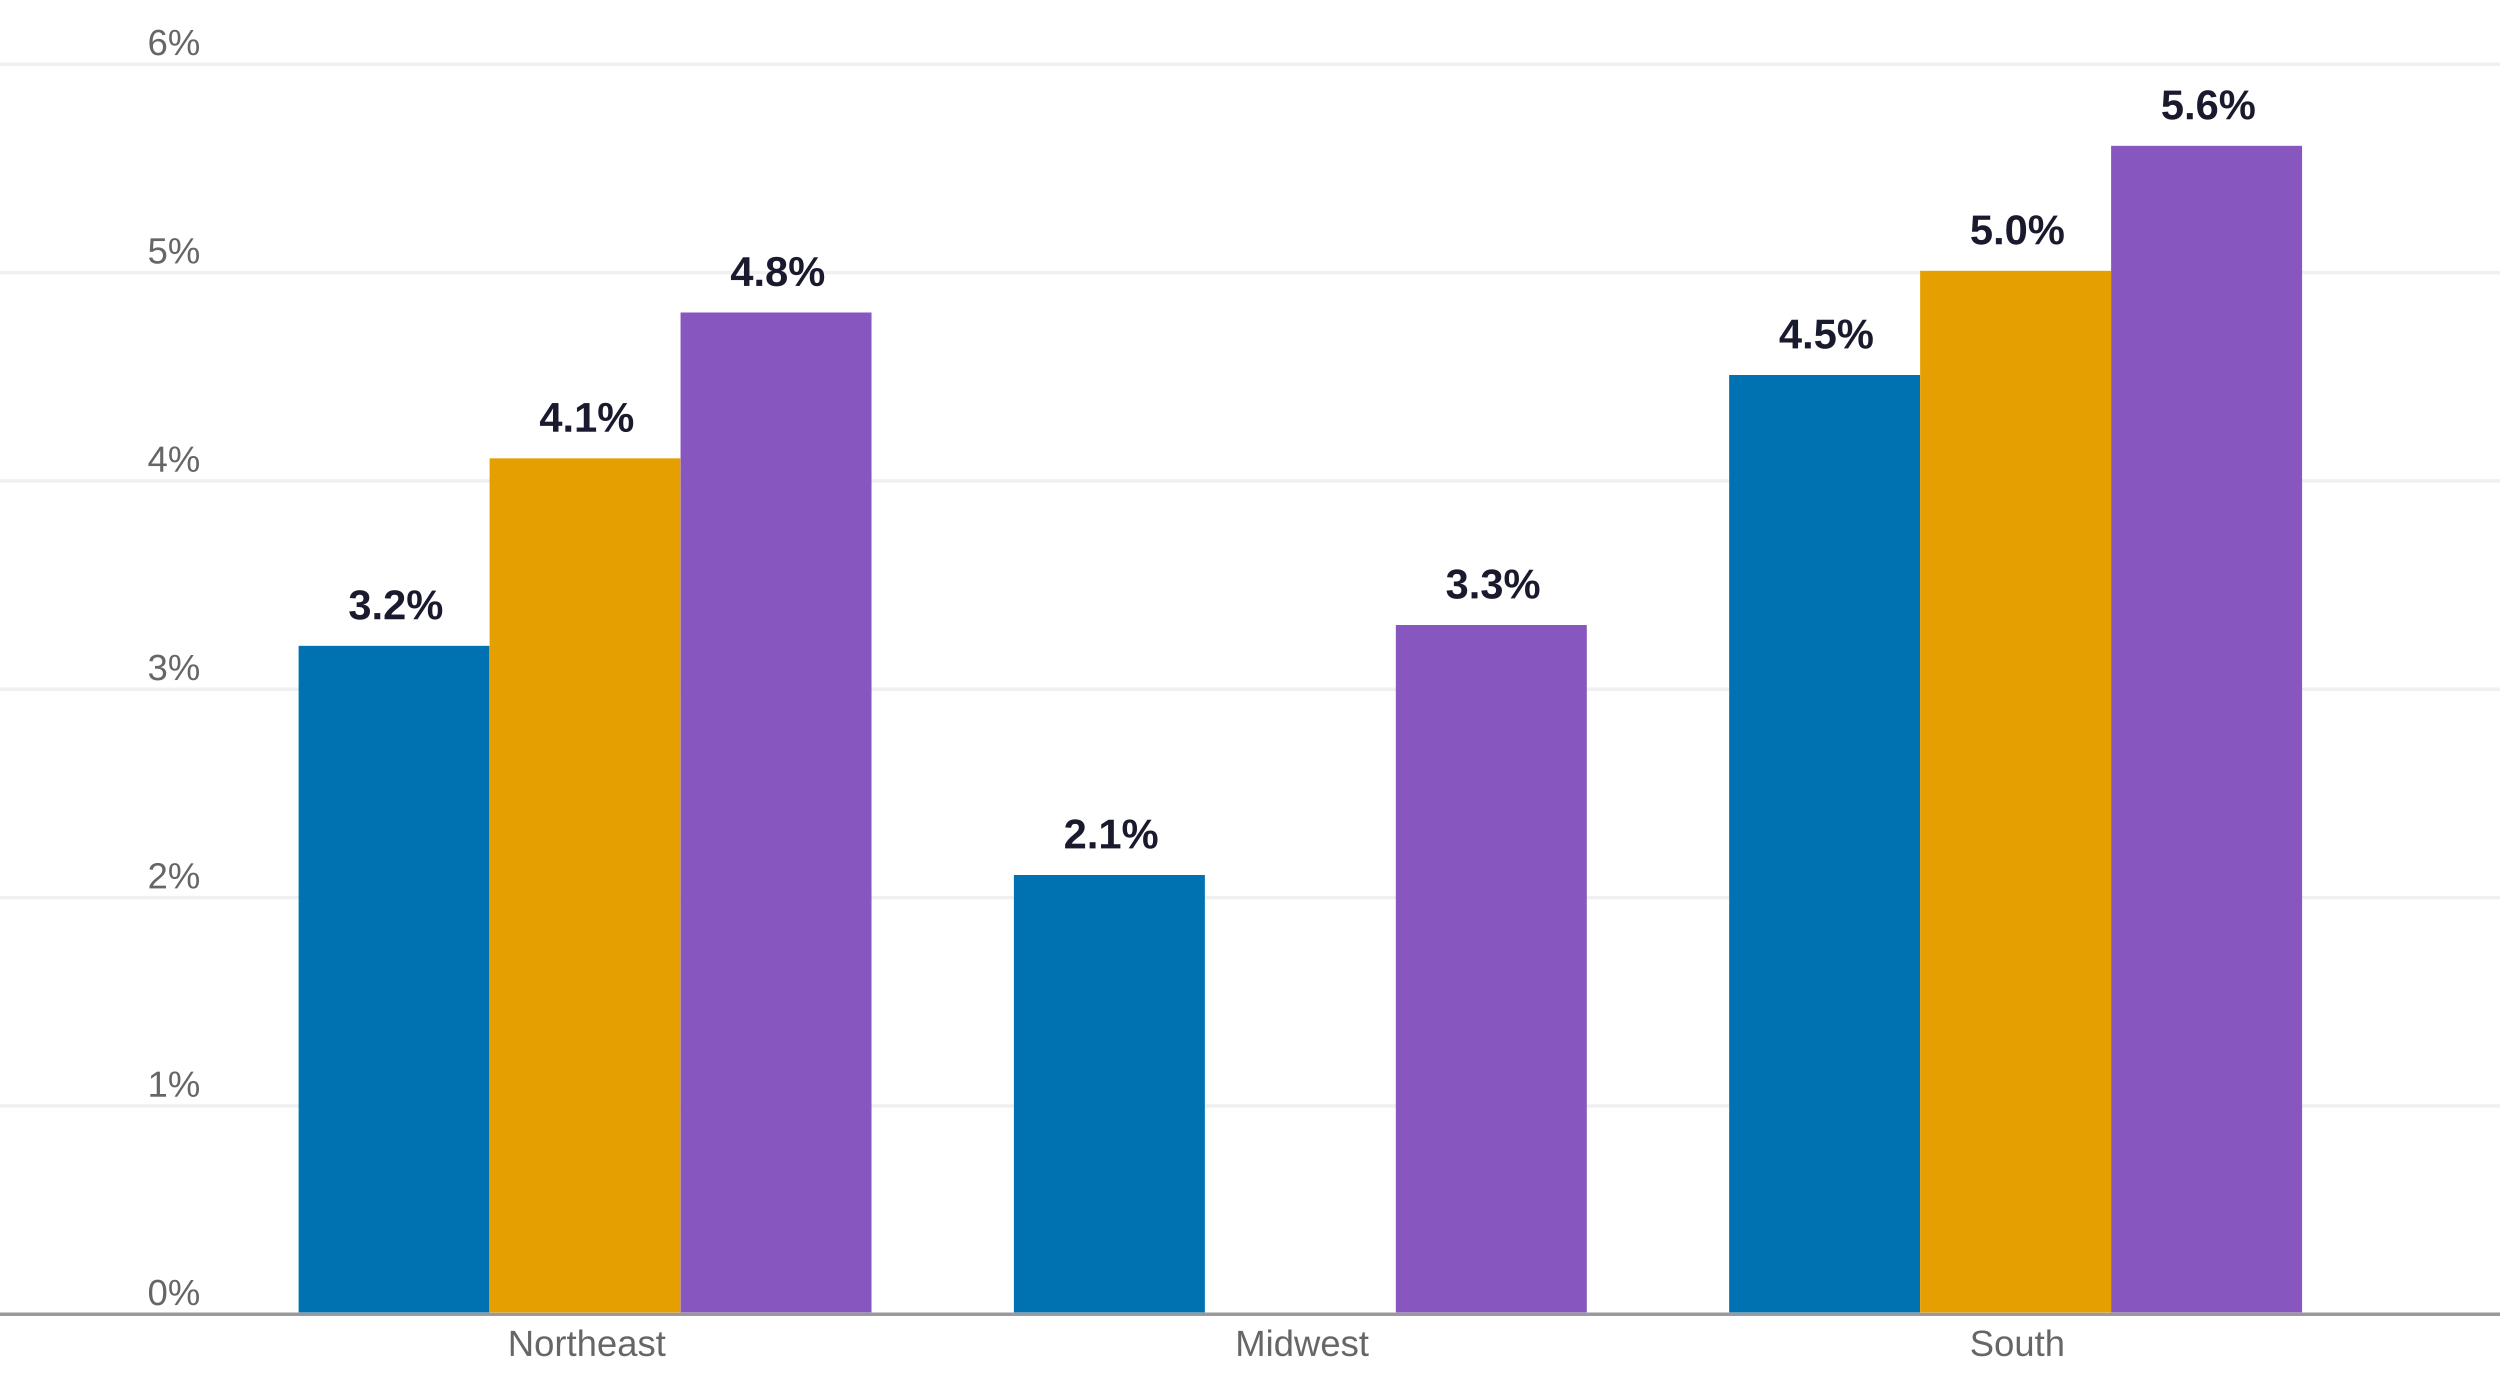
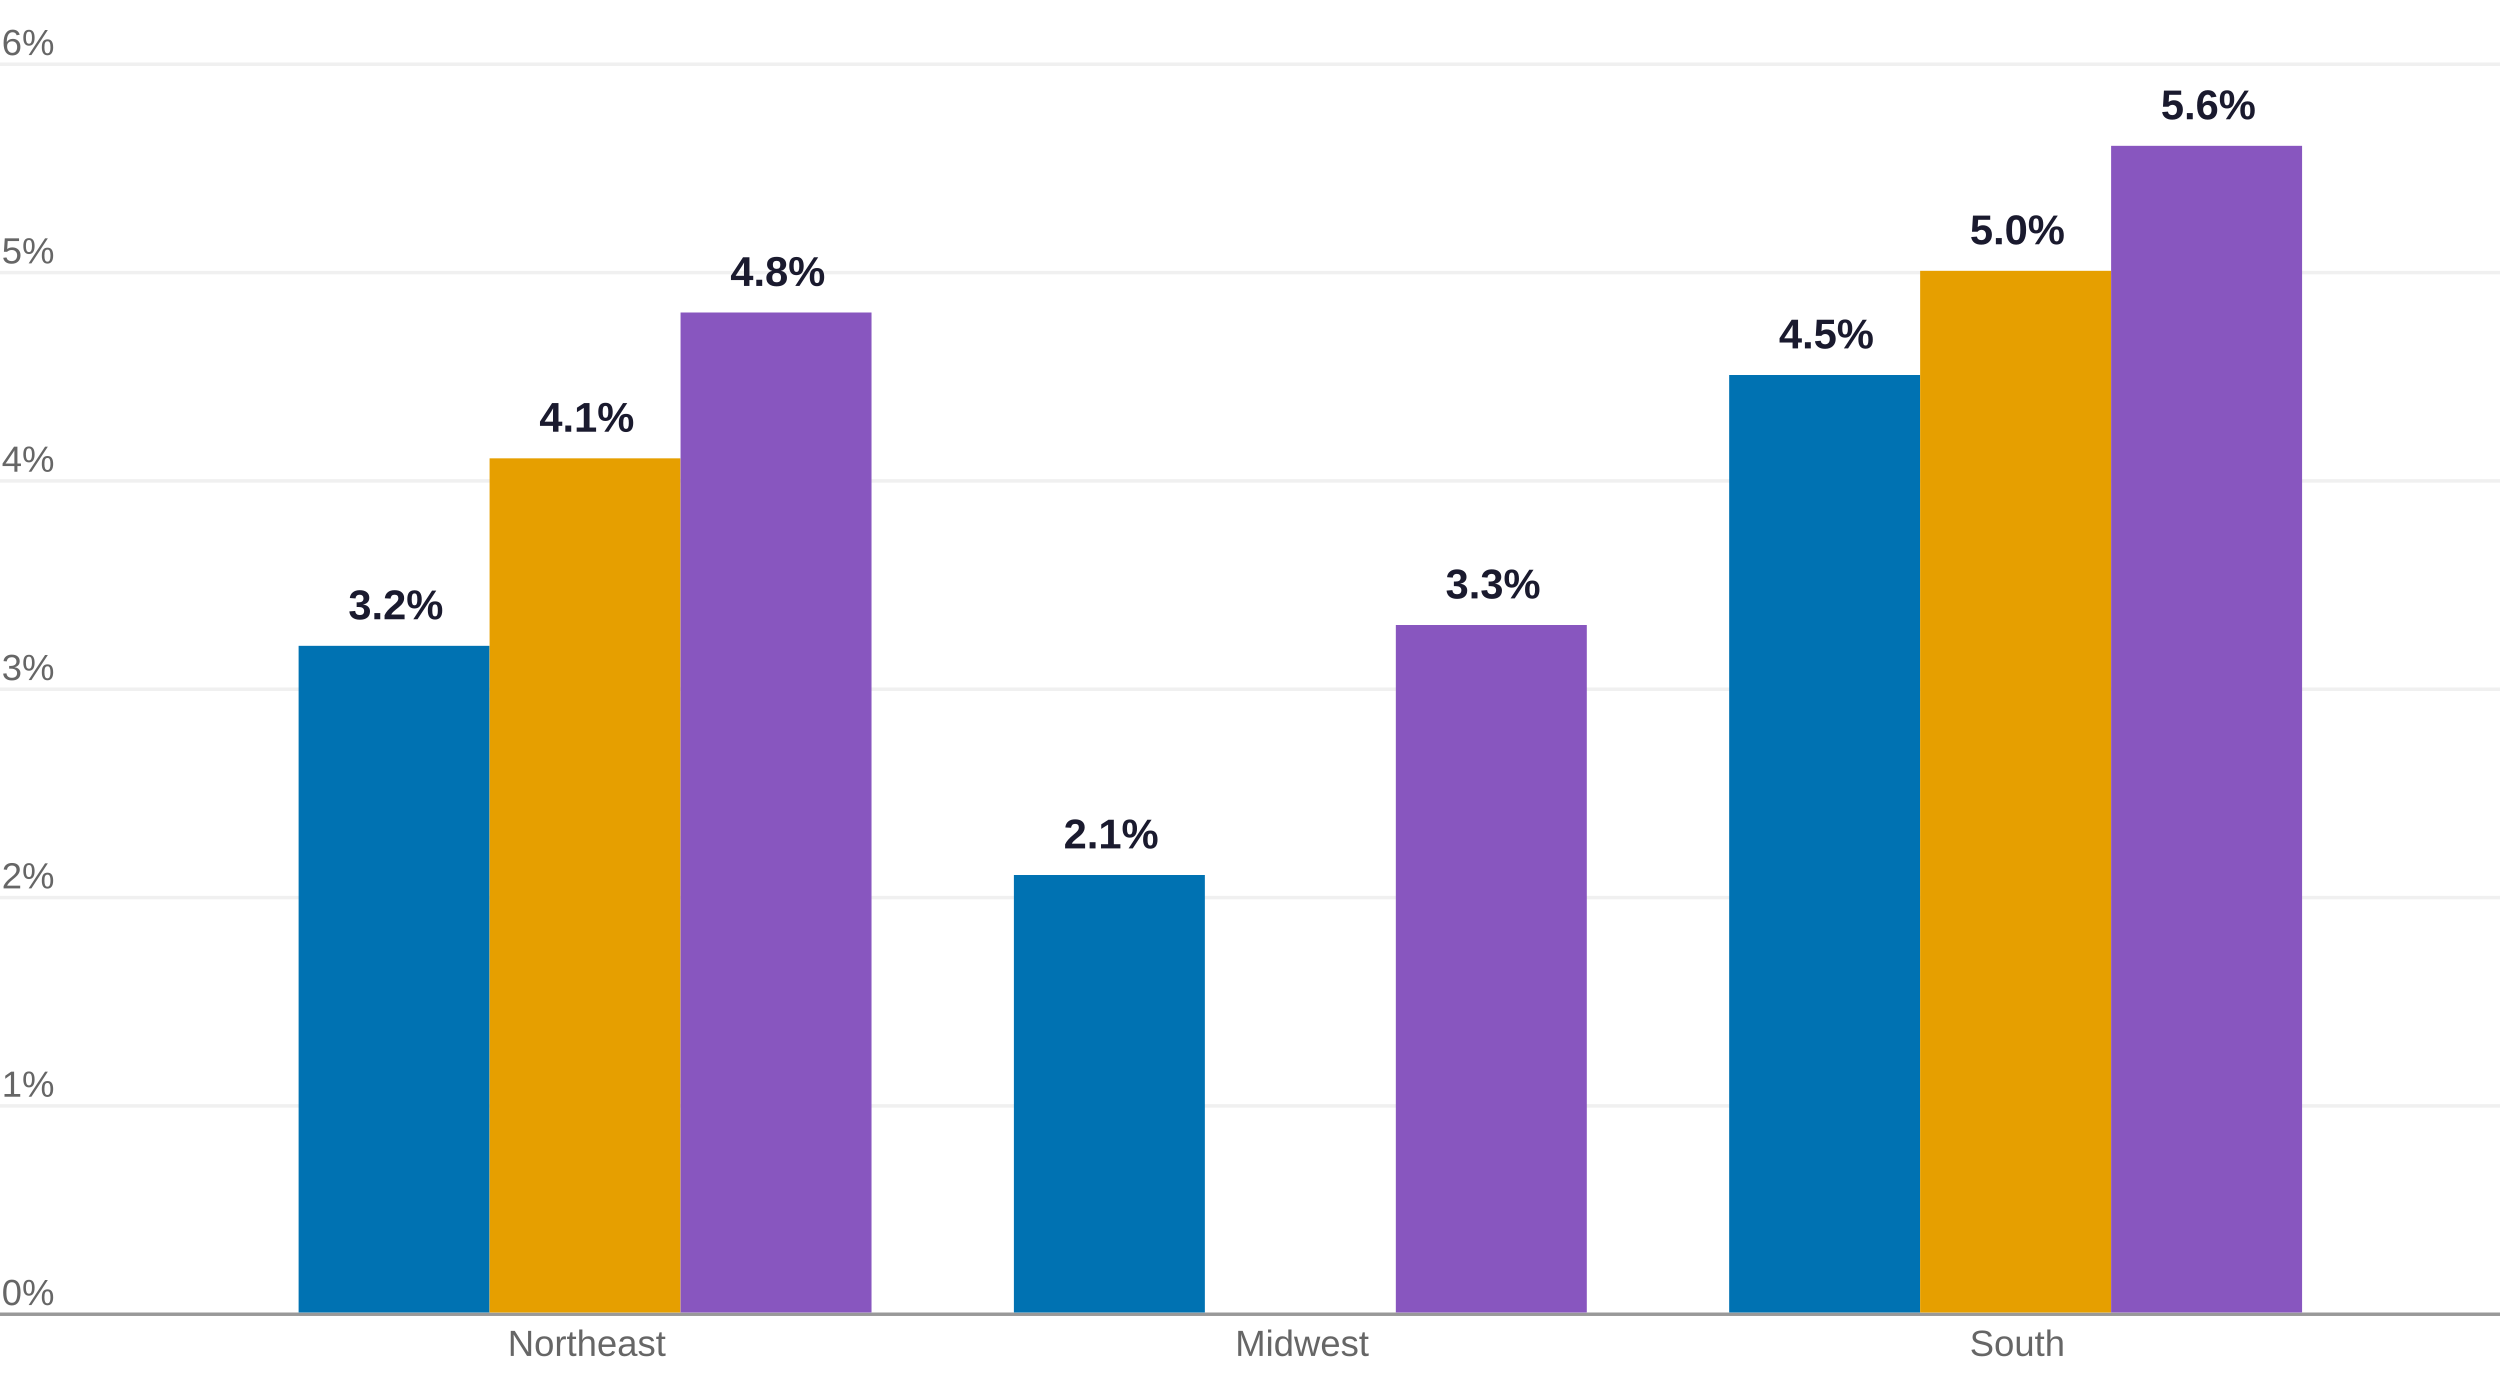
<svg class="tblchart" fill="currentColor" font-family="system-ui, sans-serif" font-size="10" text-anchor="middle" width="720" height="400" viewBox="0 0 720 400" style="background: transparent; color: rgb(74, 74, 74); font-family: Figtree, &quot;Source Sans 3&quot;, system-ui, -apple-system, &quot;Segoe UI&quot;, Arial, sans-serif; font-size: 10.5px; overflow: visible;" data-margin-left="44" data-margin-right="16" data-margin-top="18" data-margin-bottom="22">
  <style>:where(.tblchart) {
  --plot-background: white;
  display: block;
  height: auto;
  height: intrinsic;
  max-width: 100%;
}
:where(.tblchart text),
:where(.tblchart tspan) {
  white-space: pre;
}</style>
  <g aria-label="rule" transform="translate(0,0.5)">
    <g class="tbl-gridline" stroke="#F0F0F0" transform="translate(42,0)">
      <line x1="-42" x2="678" y1="318" y2="318" />
      <line x1="-42" x2="678" y1="258" y2="258" />
      <line x1="-42" x2="678" y1="198" y2="198" />
      <line x1="-42" x2="678" y1="138" y2="138" />
      <line x1="-42" x2="678" y1="78" y2="78" />
      <line x1="-42" x2="678" y1="18" y2="18" />
    </g>
  </g>
  <g aria-label="text" transform="translate(-43.5,-5.5)">
-     <g class="tbl-y-tick-label" fill="#666666" text-anchor="start" font-size="10.5" font-weight="500" transform="translate(42,0)">
+     <g class="tbl-y-tick-label" fill="#666666" text-anchor="start" font-size="10.5" font-weight="500" transform="translate(0,0)">
      <text y="0.32em" transform="translate(44,378)">0%</text>
      <text y="0.32em" transform="translate(44,318)">1%</text>
      <text y="0.32em" transform="translate(44,258)">2%</text>
      <text y="0.32em" transform="translate(44,198)">3%</text>
      <text y="0.32em" transform="translate(44,138)">4%</text>
      <text y="0.32em" transform="translate(44,78)">5%</text>
      <text y="0.32em" transform="translate(44,18)">6%</text>
    </g>
  </g>
  <g aria-label="text" transform="translate(0.5,12.5)">
    <g fill="#666666" font-size="10.5" font-weight="500" transform="translate(42,0)">
      <text transform="translate(126.5,378)">Northeast</text>
    </g>
    <g fill="#666666" font-size="10.5" font-weight="500" transform="translate(248,0)">
      <text transform="translate(126.5,378)">Midwest</text>
    </g>
    <g fill="#666666" font-size="10.5" font-weight="500" transform="translate(454,0)">
      <text transform="translate(126.5,378)">South</text>
    </g>
  </g>
  <g aria-label="rule" transform="translate(0,0.5)">
    <g class="tbl-zero-baseline" stroke="#999999" transform="translate(42,0)">
      <line x1="-42" x2="678" y1="378" y2="378" />
    </g>
  </g>
  <g aria-label="bar">
    <g transform="translate(42,0)">
      <rect x="44" width="55" y="186" height="192" fill="#0072B2" data-series="2019" />
      <rect x="99" width="55" y="132" height="246" fill="#E69F00" data-series="2022" />
      <rect x="154" width="55" y="90" height="288" fill="#8856BF" data-series="2025" />
    </g>
    <g transform="translate(248,0)">
      <rect x="44" width="55" y="252" height="126" fill="#0072B2" data-series="2019" />
      <rect x="99" width="55" y="378" height="0" fill="#E69F00" data-series="2022" />
      <rect x="154" width="55" y="180" height="198" fill="#8856BF" data-series="2025" />
    </g>
    <g transform="translate(454,0)">
      <rect x="44" width="55" y="108" height="270" fill="#0072B2" data-series="2019" />
      <rect x="99" width="55" y="78" height="300" fill="#E69F00" data-series="2022" />
      <rect x="154" width="55" y="42" height="336" fill="#8856BF" data-series="2025" />
    </g>
  </g>
  <g aria-label="text" transform="translate(28,-11.5)">
    <g fill="#1A1A2E" font-size="12" font-weight="700" transform="translate(42,0)">
      <text y="0.32em" transform="translate(44,186)">3.2%</text>
      <text y="0.32em" transform="translate(99,132)">4.1%</text>
      <text y="0.32em" transform="translate(154,90)">4.8%</text>
    </g>
    <g fill="#1A1A2E" font-size="12" font-weight="700" transform="translate(248,0)">
      <text y="0.32em" transform="translate(44,252)">2.1%</text>
      <text y="0.32em" transform="translate(154,180)">3.3%</text>
    </g>
    <g fill="#1A1A2E" font-size="12" font-weight="700" transform="translate(454,0)">
      <text y="0.32em" transform="translate(44,108)">4.5%</text>
      <text y="0.32em" transform="translate(99,78)">5.0%</text>
      <text y="0.32em" transform="translate(154,42)">5.6%</text>
    </g>
  </g>
</svg>
